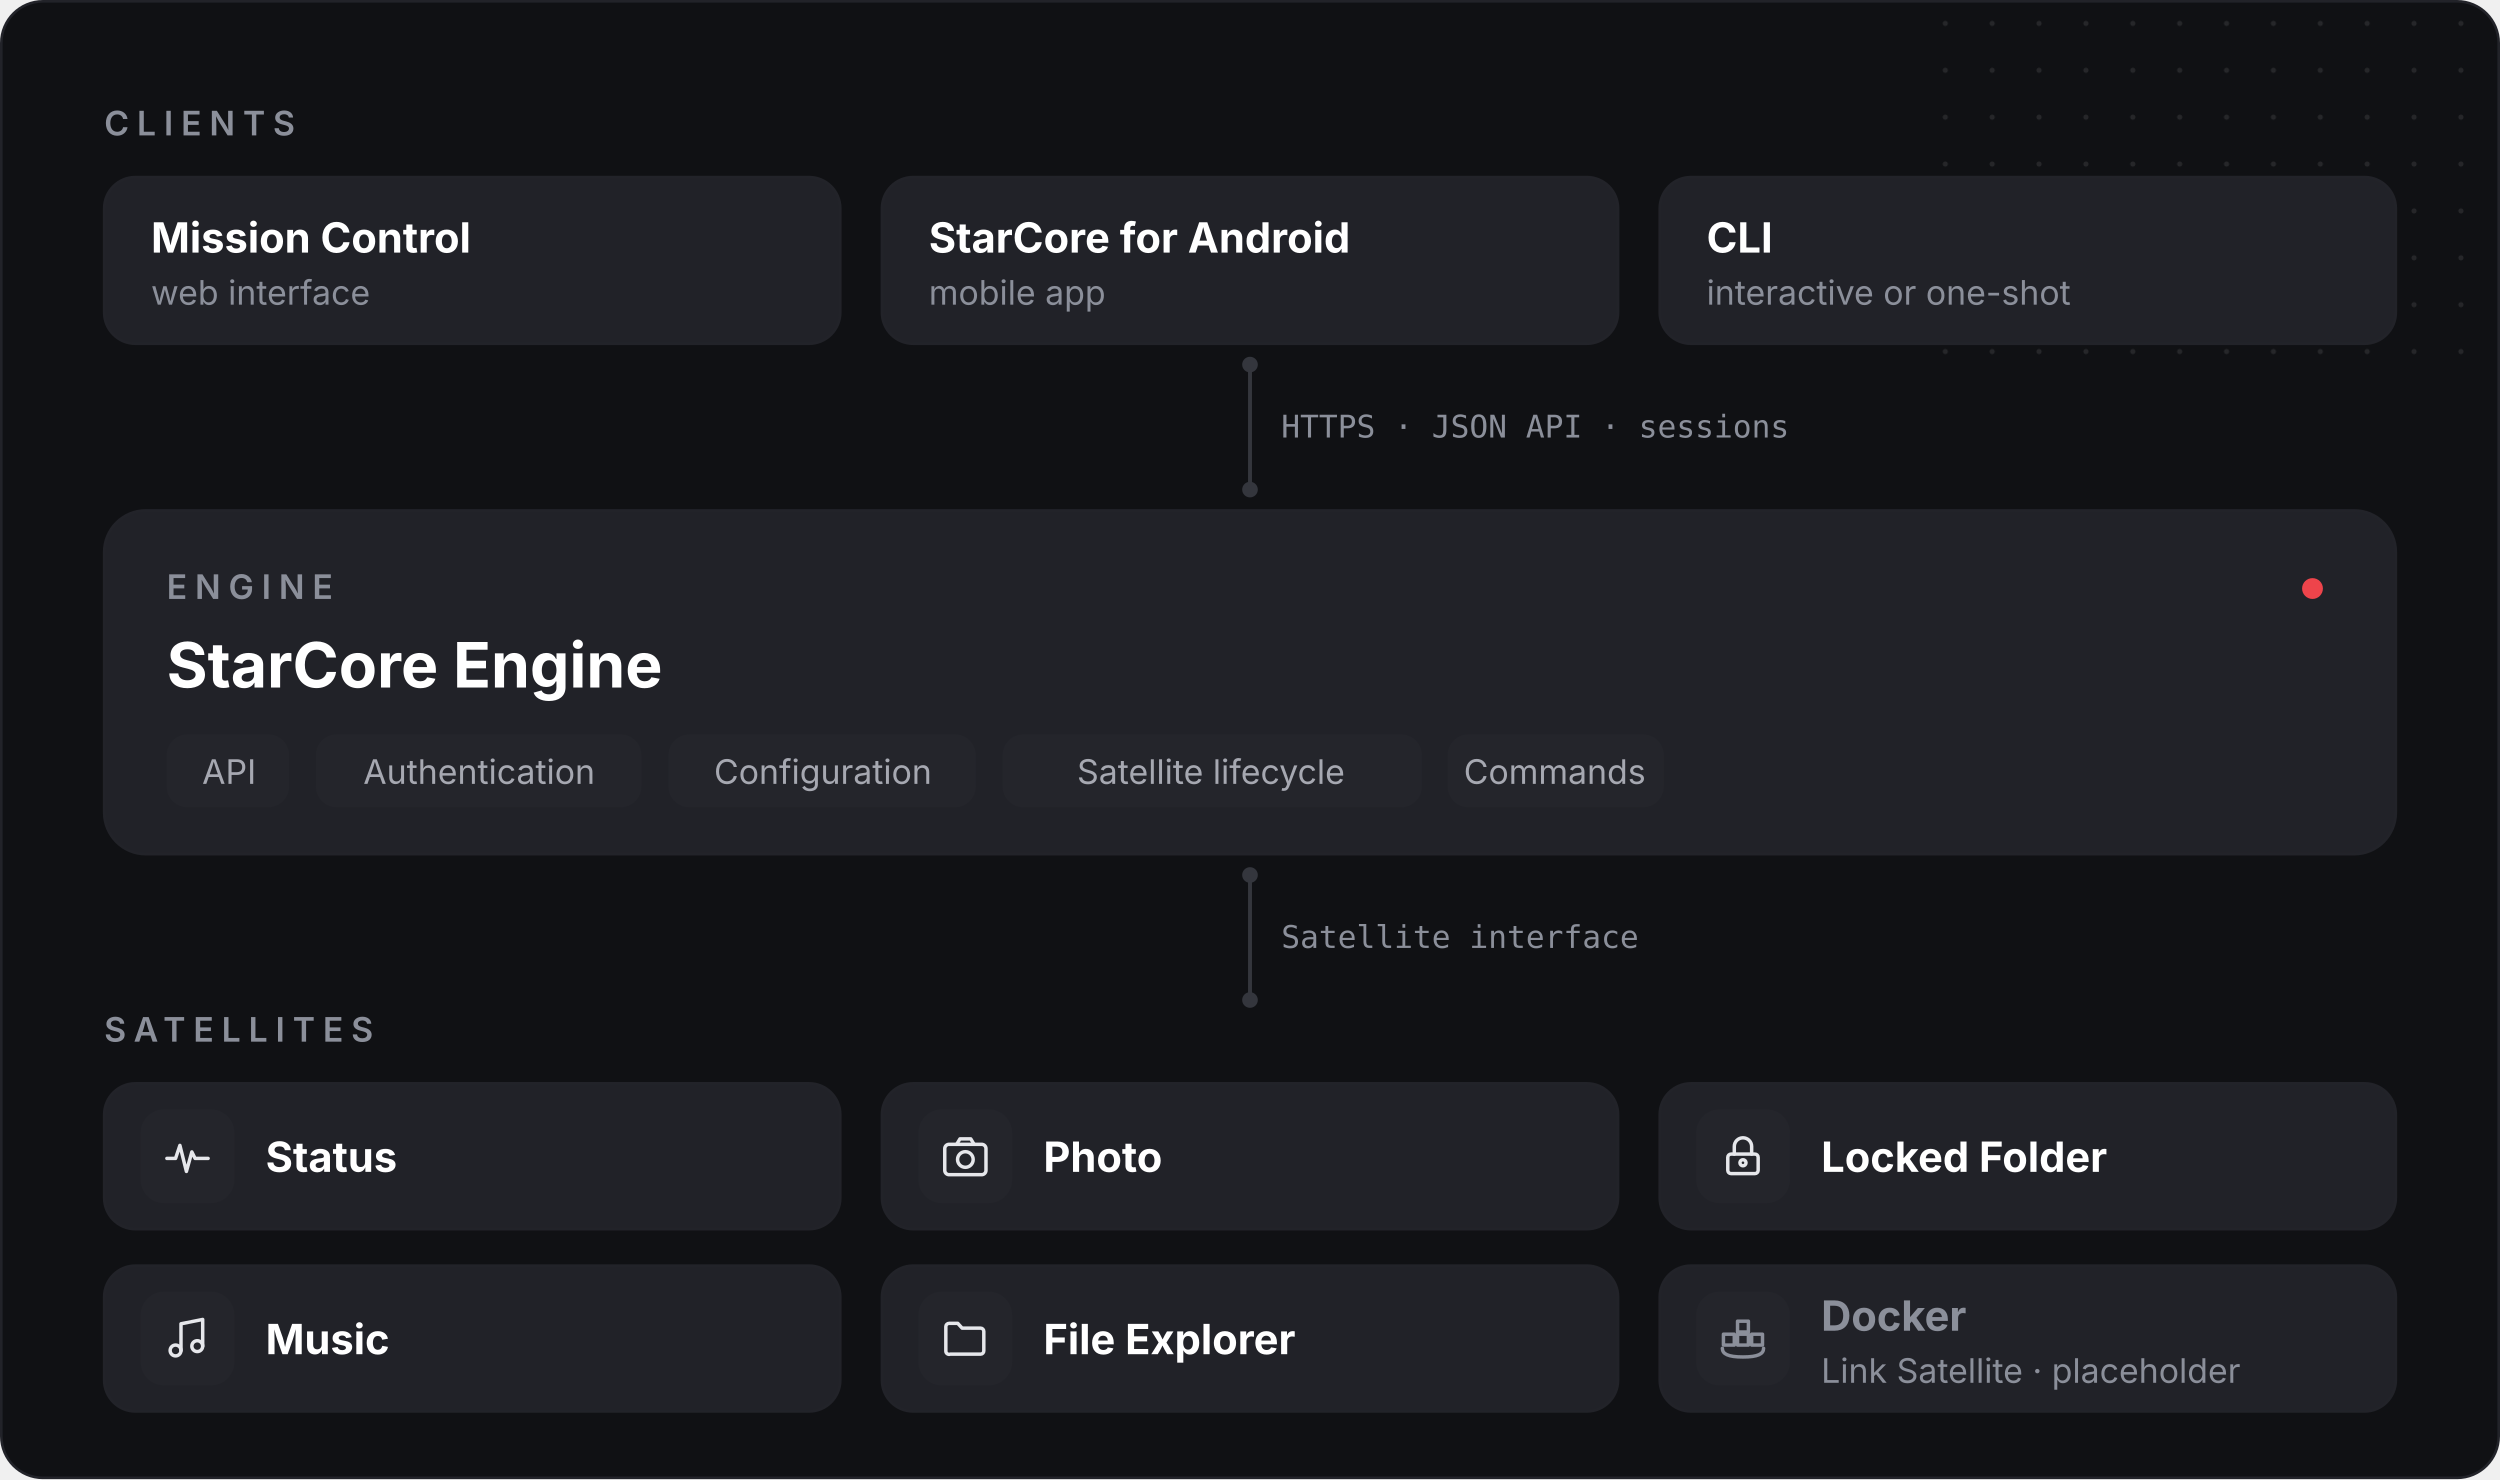
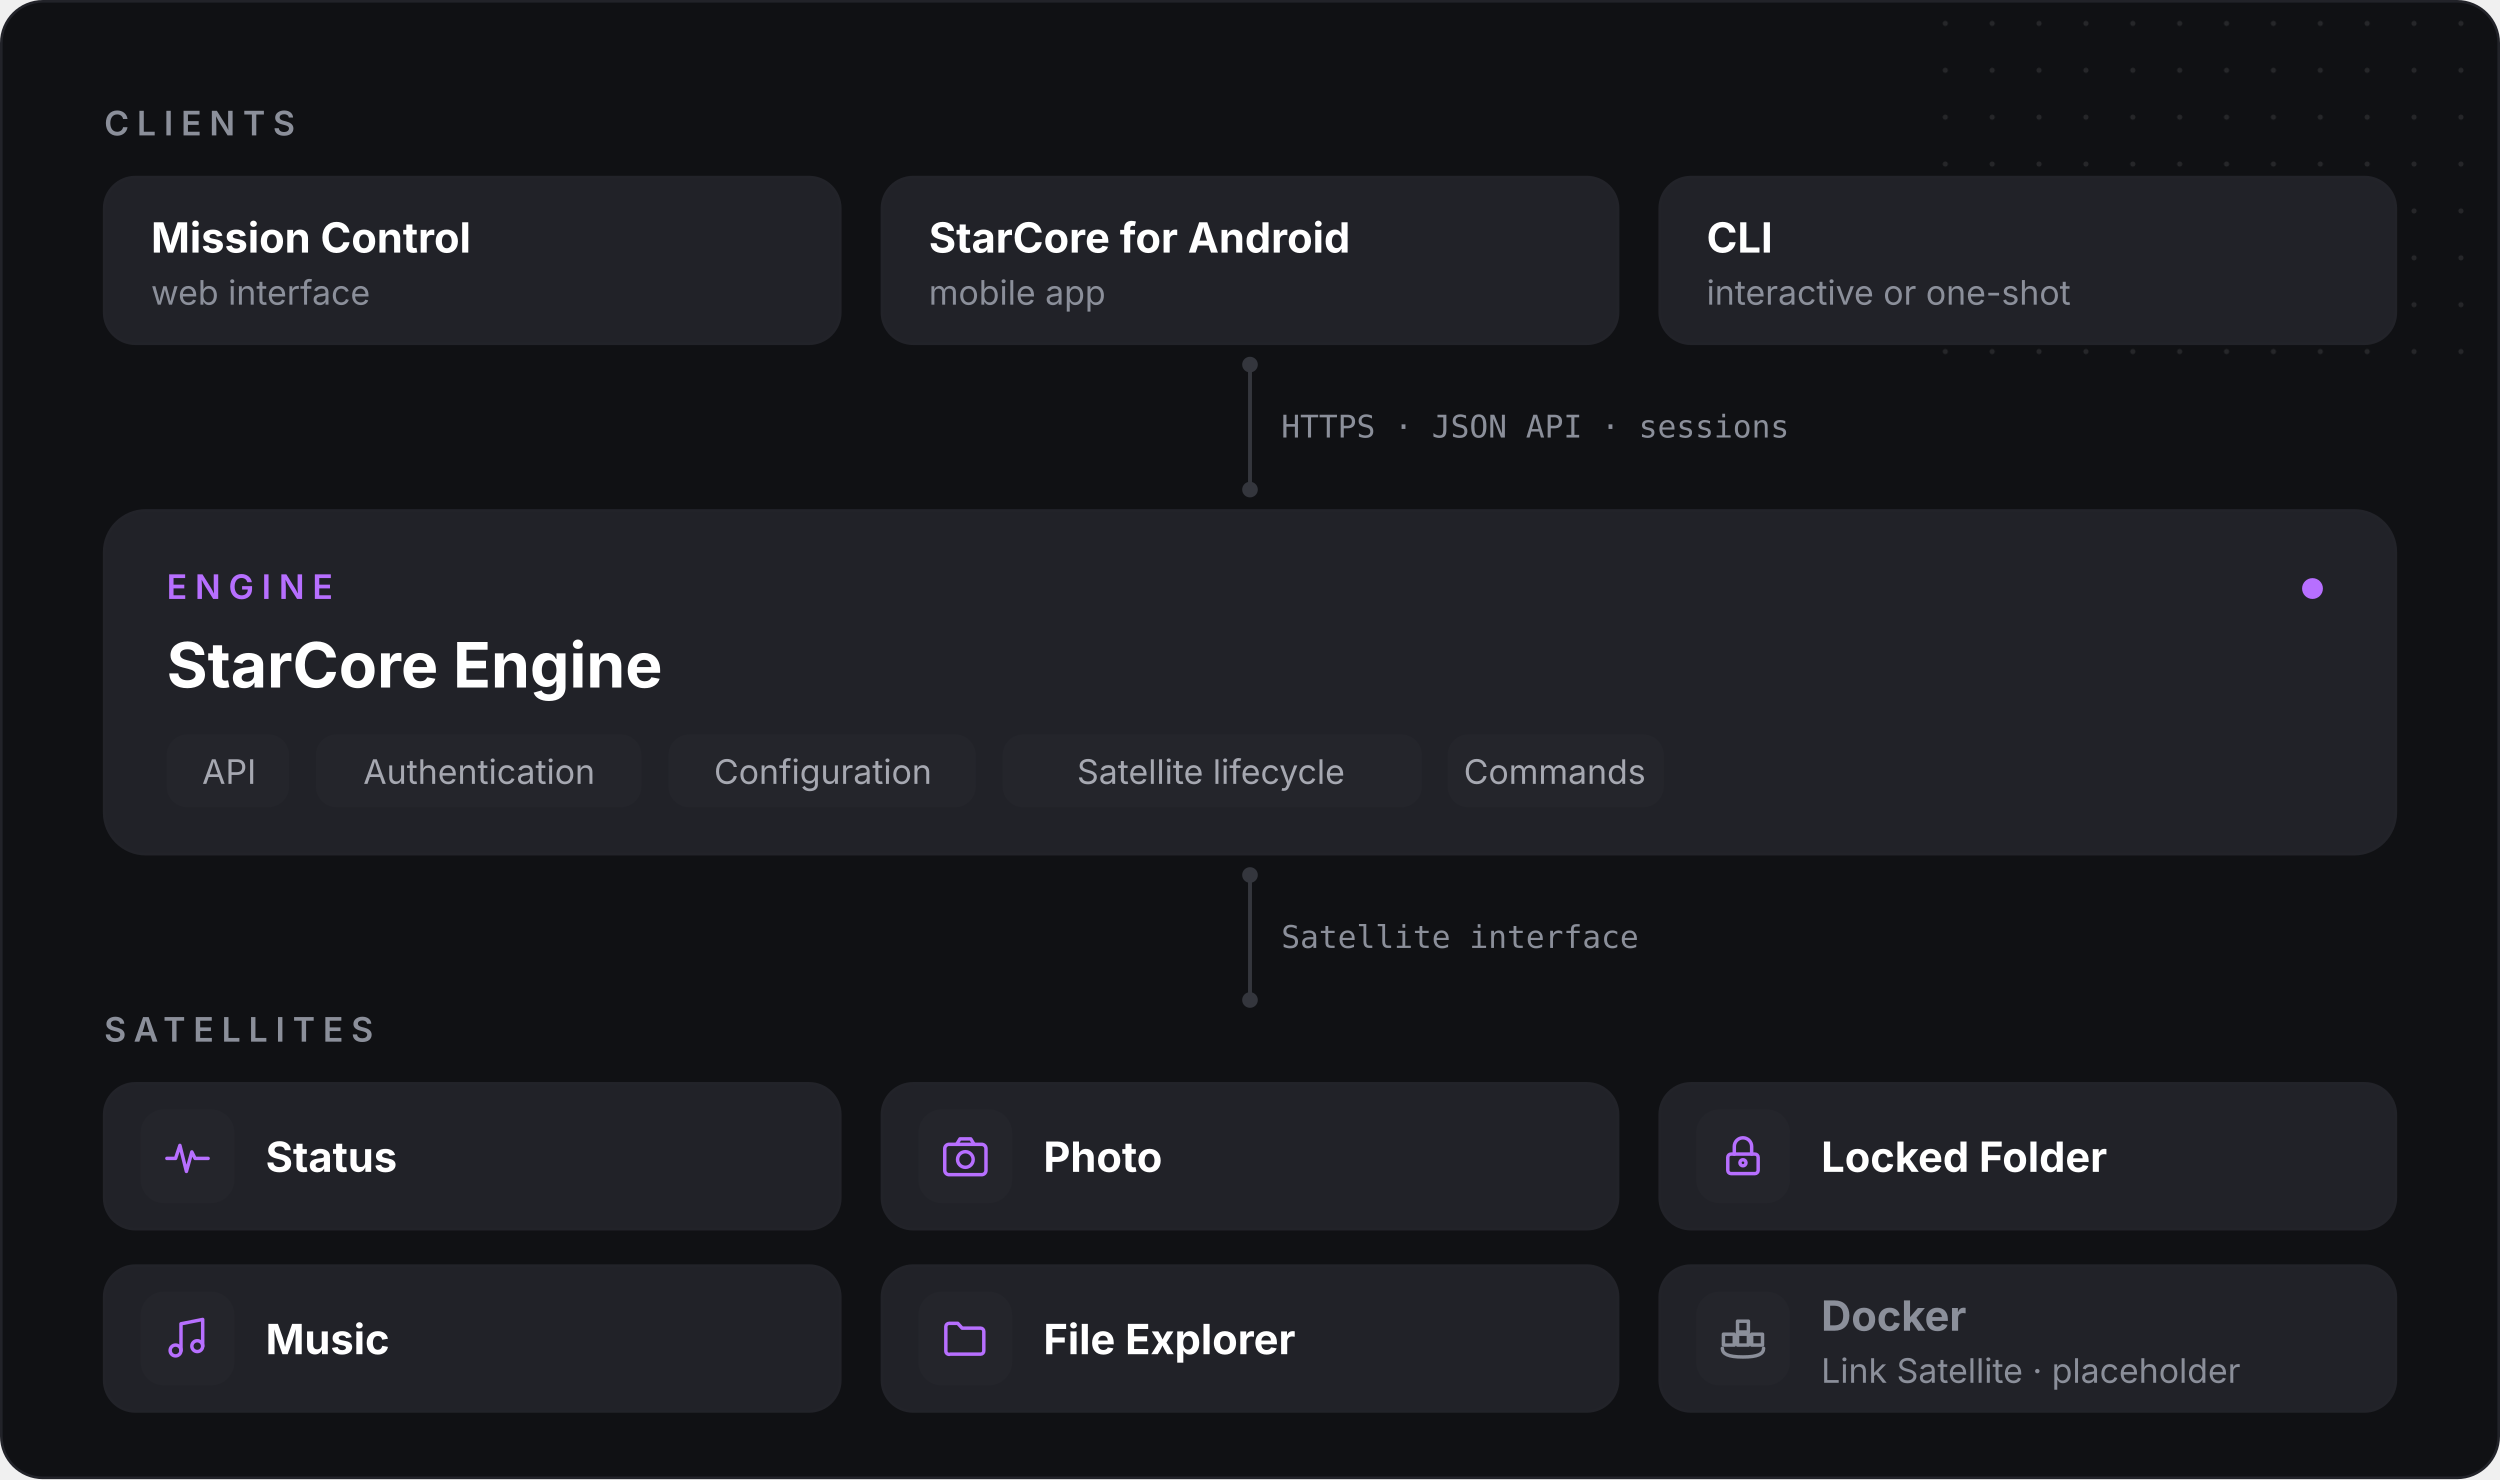
<svg xmlns="http://www.w3.org/2000/svg" width="960" height="568" viewBox="0 0 960 568" role="img" aria-labelledby="t">
  <rect x="0.5" y="0.5" width="959" height="567" rx="16" fill="#101114" stroke="#222329" />
  <defs>
    <clipPath id="card">
      <rect x="1" y="1" width="958" height="566" rx="16" />
    </clipPath>
  </defs>
  <g clip-path="url(#card)">
    <pattern id="dots" width="18" height="18" patternUnits="userSpaceOnUse">
      <circle cx="9.0" cy="9.0" r="1" fill="#ffffff" fill-opacity="0.09" />
    </pattern>
    <rect x="740" y="0" width="220" height="150" fill="url(#dots)" />
  </g>
  <text x="40" y="52" fill="#8b8f9a" font-family="Inter, 'Segoe UI', Roboto, Helvetica, Arial, sans-serif" font-size="13" font-weight="600" letter-spacing="3" text-anchor="start">CLIENTS</text>
  <rect x="40.0" y="68" width="282.667" height="64" rx="12" fill="#212228" stroke="#222329" />
  <text x="58.0" y="97.0" fill="#ffffff" font-family="'Space Grotesk', Manrope, Inter, 'Segoe UI', Roboto, Helvetica, Arial, sans-serif" font-size="16" font-weight="700">Mission Control</text>
  <text x="58.0" y="117.0" fill="#8b8f9a" font-family="Inter, 'Segoe UI', Roboto, Helvetica, Arial, sans-serif" font-size="13">web interface</text>
  <rect x="338.667" y="68" width="282.667" height="64" rx="12" fill="#212228" stroke="#222329" />
  <text x="356.667" y="97.0" fill="#ffffff" font-family="'Space Grotesk', Manrope, Inter, 'Segoe UI', Roboto, Helvetica, Arial, sans-serif" font-size="16" font-weight="700">StarCore for Android</text>
  <text x="356.667" y="117.0" fill="#8b8f9a" font-family="Inter, 'Segoe UI', Roboto, Helvetica, Arial, sans-serif" font-size="13">mobile app</text>
  <rect x="637.333" y="68" width="282.667" height="64" rx="12" fill="#212228" stroke="#222329" />
  <text x="655.333" y="97.0" fill="#ffffff" font-family="'Space Grotesk', Manrope, Inter, 'Segoe UI', Roboto, Helvetica, Arial, sans-serif" font-size="16" font-weight="700">CLI</text>
  <text x="655.333" y="117.0" fill="#8b8f9a" font-family="Inter, 'Segoe UI', Roboto, Helvetica, Arial, sans-serif" font-size="13">interactive or one-shot</text>
  <line x1="480.0" y1="140" x2="480.0" y2="188" stroke="#34363d" stroke-width="1.5" />
  <circle cx="480.0" cy="140" r="3" fill="#34363d" />
  <circle cx="480.0" cy="188" r="3" fill="#34363d" />
  <text x="492.0" y="168.0" fill="#8b8f9a" font-family="ui-monospace, 'Cascadia Mono', Menlo, Consolas, monospace" font-size="12">HTTPS · JSON API · sessions</text>
  <rect x="40" y="196" width="880" height="132" rx="16" fill="#212228" stroke="#222329" />
-   <text x="64" y="230" fill="#8b8f9a" font-family="Inter, 'Segoe UI', Roboto, Helvetica, Arial, sans-serif" font-size="13" font-weight="600" letter-spacing="3" text-anchor="start">ENGINE</text>
-   <circle cx="888" cy="226" r="4" fill="#ee444b" />
+   <text x="64" y="230" fill="#b76fff" font-family="Inter, 'Segoe UI', Roboto, Helvetica, Arial, sans-serif" font-size="13" font-weight="600" letter-spacing="3" text-anchor="start">ENGINE</text>
+   <circle cx="888" cy="226" r="4" fill="#b76fff" />
  <text x="64" y="264" fill="#ffffff" font-family="'Space Grotesk', Manrope, Inter, 'Segoe UI', Roboto, Helvetica, Arial, sans-serif" font-size="24" font-weight="700">StarCore Engine</text>
  <rect x="64" y="282" width="47" height="28" rx="8" fill="#24252b" />
  <text x="88" y="301" fill="#a6a8b1" font-family="Inter, 'Segoe UI', Roboto, Helvetica, Arial, sans-serif" font-size="13" text-anchor="middle">API</text>
  <rect x="121.3" y="282" width="125" height="28" rx="8" fill="#24252b" />
  <text x="184" y="301" fill="#a6a8b1" font-family="Inter, 'Segoe UI', Roboto, Helvetica, Arial, sans-serif" font-size="13" text-anchor="middle">Authentication</text>
  <rect x="256.7" y="282" width="118" height="28" rx="8" fill="#24252b" />
  <text x="316" y="301" fill="#a6a8b1" font-family="Inter, 'Segoe UI', Roboto, Helvetica, Arial, sans-serif" font-size="13" text-anchor="middle">Configuration</text>
  <rect x="385.0" y="282" width="161" height="28" rx="8" fill="#24252b" />
  <text x="465" y="301" fill="#a6a8b1" font-family="Inter, 'Segoe UI', Roboto, Helvetica, Arial, sans-serif" font-size="13" text-anchor="middle">Satellite lifecycle</text>
  <rect x="555.9" y="282" width="83" height="28" rx="8" fill="#24252b" />
  <text x="597" y="301" fill="#a6a8b1" font-family="Inter, 'Segoe UI', Roboto, Helvetica, Arial, sans-serif" font-size="13" text-anchor="middle">Commands</text>
  <line x1="480.0" y1="336" x2="480.0" y2="384" stroke="#34363d" stroke-width="1.5" />
  <circle cx="480.0" cy="336" r="3" fill="#34363d" />
  <circle cx="480.0" cy="384" r="3" fill="#34363d" />
  <text x="492.0" y="364.0" fill="#8b8f9a" font-family="ui-monospace, 'Cascadia Mono', Menlo, Consolas, monospace" font-size="12">Satellite interface</text>
  <text x="40" y="400" fill="#8b8f9a" font-family="Inter, 'Segoe UI', Roboto, Helvetica, Arial, sans-serif" font-size="13" font-weight="600" letter-spacing="3" text-anchor="start">SATELLITES</text>
  <rect x="40.0" y="416" width="282.667" height="56" rx="12" fill="#212228" stroke="#222329" />
  <rect x="54.0" y="426.0" width="36" height="36" rx="9" fill="#24252b" />
-   <g transform="translate(62.0 434.0) scale(0.8333)" fill="none" stroke="#e6e7eb" stroke-width="1.6" stroke-linecap="round" stroke-linejoin="round">
+   <g transform="translate(62.0 434.0) scale(0.8333)" fill="none" stroke="#b76fff" stroke-width="1.6" stroke-linecap="round" stroke-linejoin="round">
    <path d="M2.5 13h4l2-6 3 12 2.5-9 1.5 3h6" />
  </g>
  <text x="102.0" y="450.0" fill="#ffffff" font-family="'Space Grotesk', Manrope, Inter, 'Segoe UI', Roboto, Helvetica, Arial, sans-serif" font-size="16" font-weight="700">Status</text>
  <rect x="338.667" y="416" width="282.667" height="56" rx="12" fill="#212228" stroke="#222329" />
  <rect x="352.667" y="426.0" width="36" height="36" rx="9" fill="#24252b" />
-   <g transform="translate(360.7 434.0) scale(0.8333)" fill="none" stroke="#e6e7eb" stroke-width="1.6" stroke-linecap="round" stroke-linejoin="round">
+   <g transform="translate(360.7 434.0) scale(0.8333)" fill="none" stroke="#b76fff" stroke-width="1.6" stroke-linecap="round" stroke-linejoin="round">
    <rect x="2.5" y="6.5" width="19" height="14" rx="2" />
    <path d="M8 6.5l1.5-2.5h5L16 6.5" />
    <circle cx="12" cy="13.5" r="3.6" />
  </g>
  <text x="400.667" y="450.0" fill="#ffffff" font-family="'Space Grotesk', Manrope, Inter, 'Segoe UI', Roboto, Helvetica, Arial, sans-serif" font-size="16" font-weight="700">Photo</text>
  <rect x="637.333" y="416" width="282.667" height="56" rx="12" fill="#212228" stroke="#222329" />
  <rect x="651.333" y="426.0" width="36" height="36" rx="9" fill="#24252b" />
-   <g transform="translate(659.3 434.0) scale(0.8333)" fill="none" stroke="#e6e7eb" stroke-width="1.6" stroke-linecap="round" stroke-linejoin="round">
+   <g transform="translate(659.3 434.0) scale(0.8333)" fill="none" stroke="#b76fff" stroke-width="1.6" stroke-linecap="round" stroke-linejoin="round">
    <rect x="5" y="11" width="14" height="9" rx="1.5" />
    <path d="M8 11V7.5a4 4 0 0 1 8 0V11" />
    <circle cx="12" cy="15" r="1.4" />
  </g>
  <text x="699.333" y="450.0" fill="#ffffff" font-family="'Space Grotesk', Manrope, Inter, 'Segoe UI', Roboto, Helvetica, Arial, sans-serif" font-size="16" font-weight="700">Locked Folder</text>
  <rect x="40.0" y="486" width="282.667" height="56" rx="12" fill="#212228" stroke="#222329" />
  <rect x="54.0" y="496.0" width="36" height="36" rx="9" fill="#24252b" />
-   <g transform="translate(62.0 504.0) scale(0.8333)" fill="none" stroke="#e6e7eb" stroke-width="1.6" stroke-linecap="round" stroke-linejoin="round">
+   <g transform="translate(62.0 504.0) scale(0.8333)" fill="none" stroke="#b76fff" stroke-width="1.6" stroke-linecap="round" stroke-linejoin="round">
    <path d="M9 17.5V5.2l10-2v12.3" />
    <circle cx="6.5" cy="17.5" r="2.5" />
    <circle cx="16.5" cy="15.5" r="2.5" />
  </g>
  <text x="102.0" y="520.0" fill="#ffffff" font-family="'Space Grotesk', Manrope, Inter, 'Segoe UI', Roboto, Helvetica, Arial, sans-serif" font-size="16" font-weight="700">Music</text>
  <rect x="338.667" y="486" width="282.667" height="56" rx="12" fill="#212228" stroke="#222329" />
  <rect x="352.667" y="496.0" width="36" height="36" rx="9" fill="#24252b" />
-   <g transform="translate(360.7 504.0) scale(0.8333)" fill="none" stroke="#e6e7eb" stroke-width="1.6" stroke-linecap="round" stroke-linejoin="round">
+   <g transform="translate(360.7 504.0) scale(0.8333)" fill="none" stroke="#b76fff" stroke-width="1.6" stroke-linecap="round" stroke-linejoin="round">
    <path d="M3 6.5a1.5 1.5 0 0 1 1.5-1.5h4l2 2.2h8.5a1.5 1.5 0 0 1 1.5 1.5v9a1.5 1.5 0 0 1-1.5 1.5h-14A1.5 1.5 0 0 1 3 17.7Z" />
  </g>
  <text x="400.667" y="520.0" fill="#ffffff" font-family="'Space Grotesk', Manrope, Inter, 'Segoe UI', Roboto, Helvetica, Arial, sans-serif" font-size="16" font-weight="700">File Explorer</text>
  <rect x="637.333" y="486" width="282.667" height="56" rx="12" fill="#212228" stroke="#222329" />
  <rect x="651.333" y="496.0" width="36" height="36" rx="9" fill="#24252b" />
  <g transform="translate(659.3 504.0) scale(0.8333)" fill="none" stroke="#8b8f9a" stroke-width="1.6" stroke-linecap="round" stroke-linejoin="round">
    <rect x="3" y="10" width="5" height="5" />
    <rect x="9.5" y="10" width="5" height="5" />
    <rect x="9.5" y="4" width="5" height="5" />
    <rect x="16" y="10" width="5" height="5" />
    <path d="M2.5 16.5c0 2.6 2.6 4 9.5 4s9.5-1.4 9.5-4" />
  </g>
  <text x="699.333" y="511.0" fill="#8b8f9a" font-family="'Space Grotesk', Manrope, Inter, 'Segoe UI', Roboto, Helvetica, Arial, sans-serif" font-size="16" font-weight="700">Docker</text>
  <text x="699.333" y="531.0" fill="#8b8f9a" font-family="Inter, 'Segoe UI', Roboto, Helvetica, Arial, sans-serif" font-size="13">Link Satellite · placeholder</text>
</svg>
